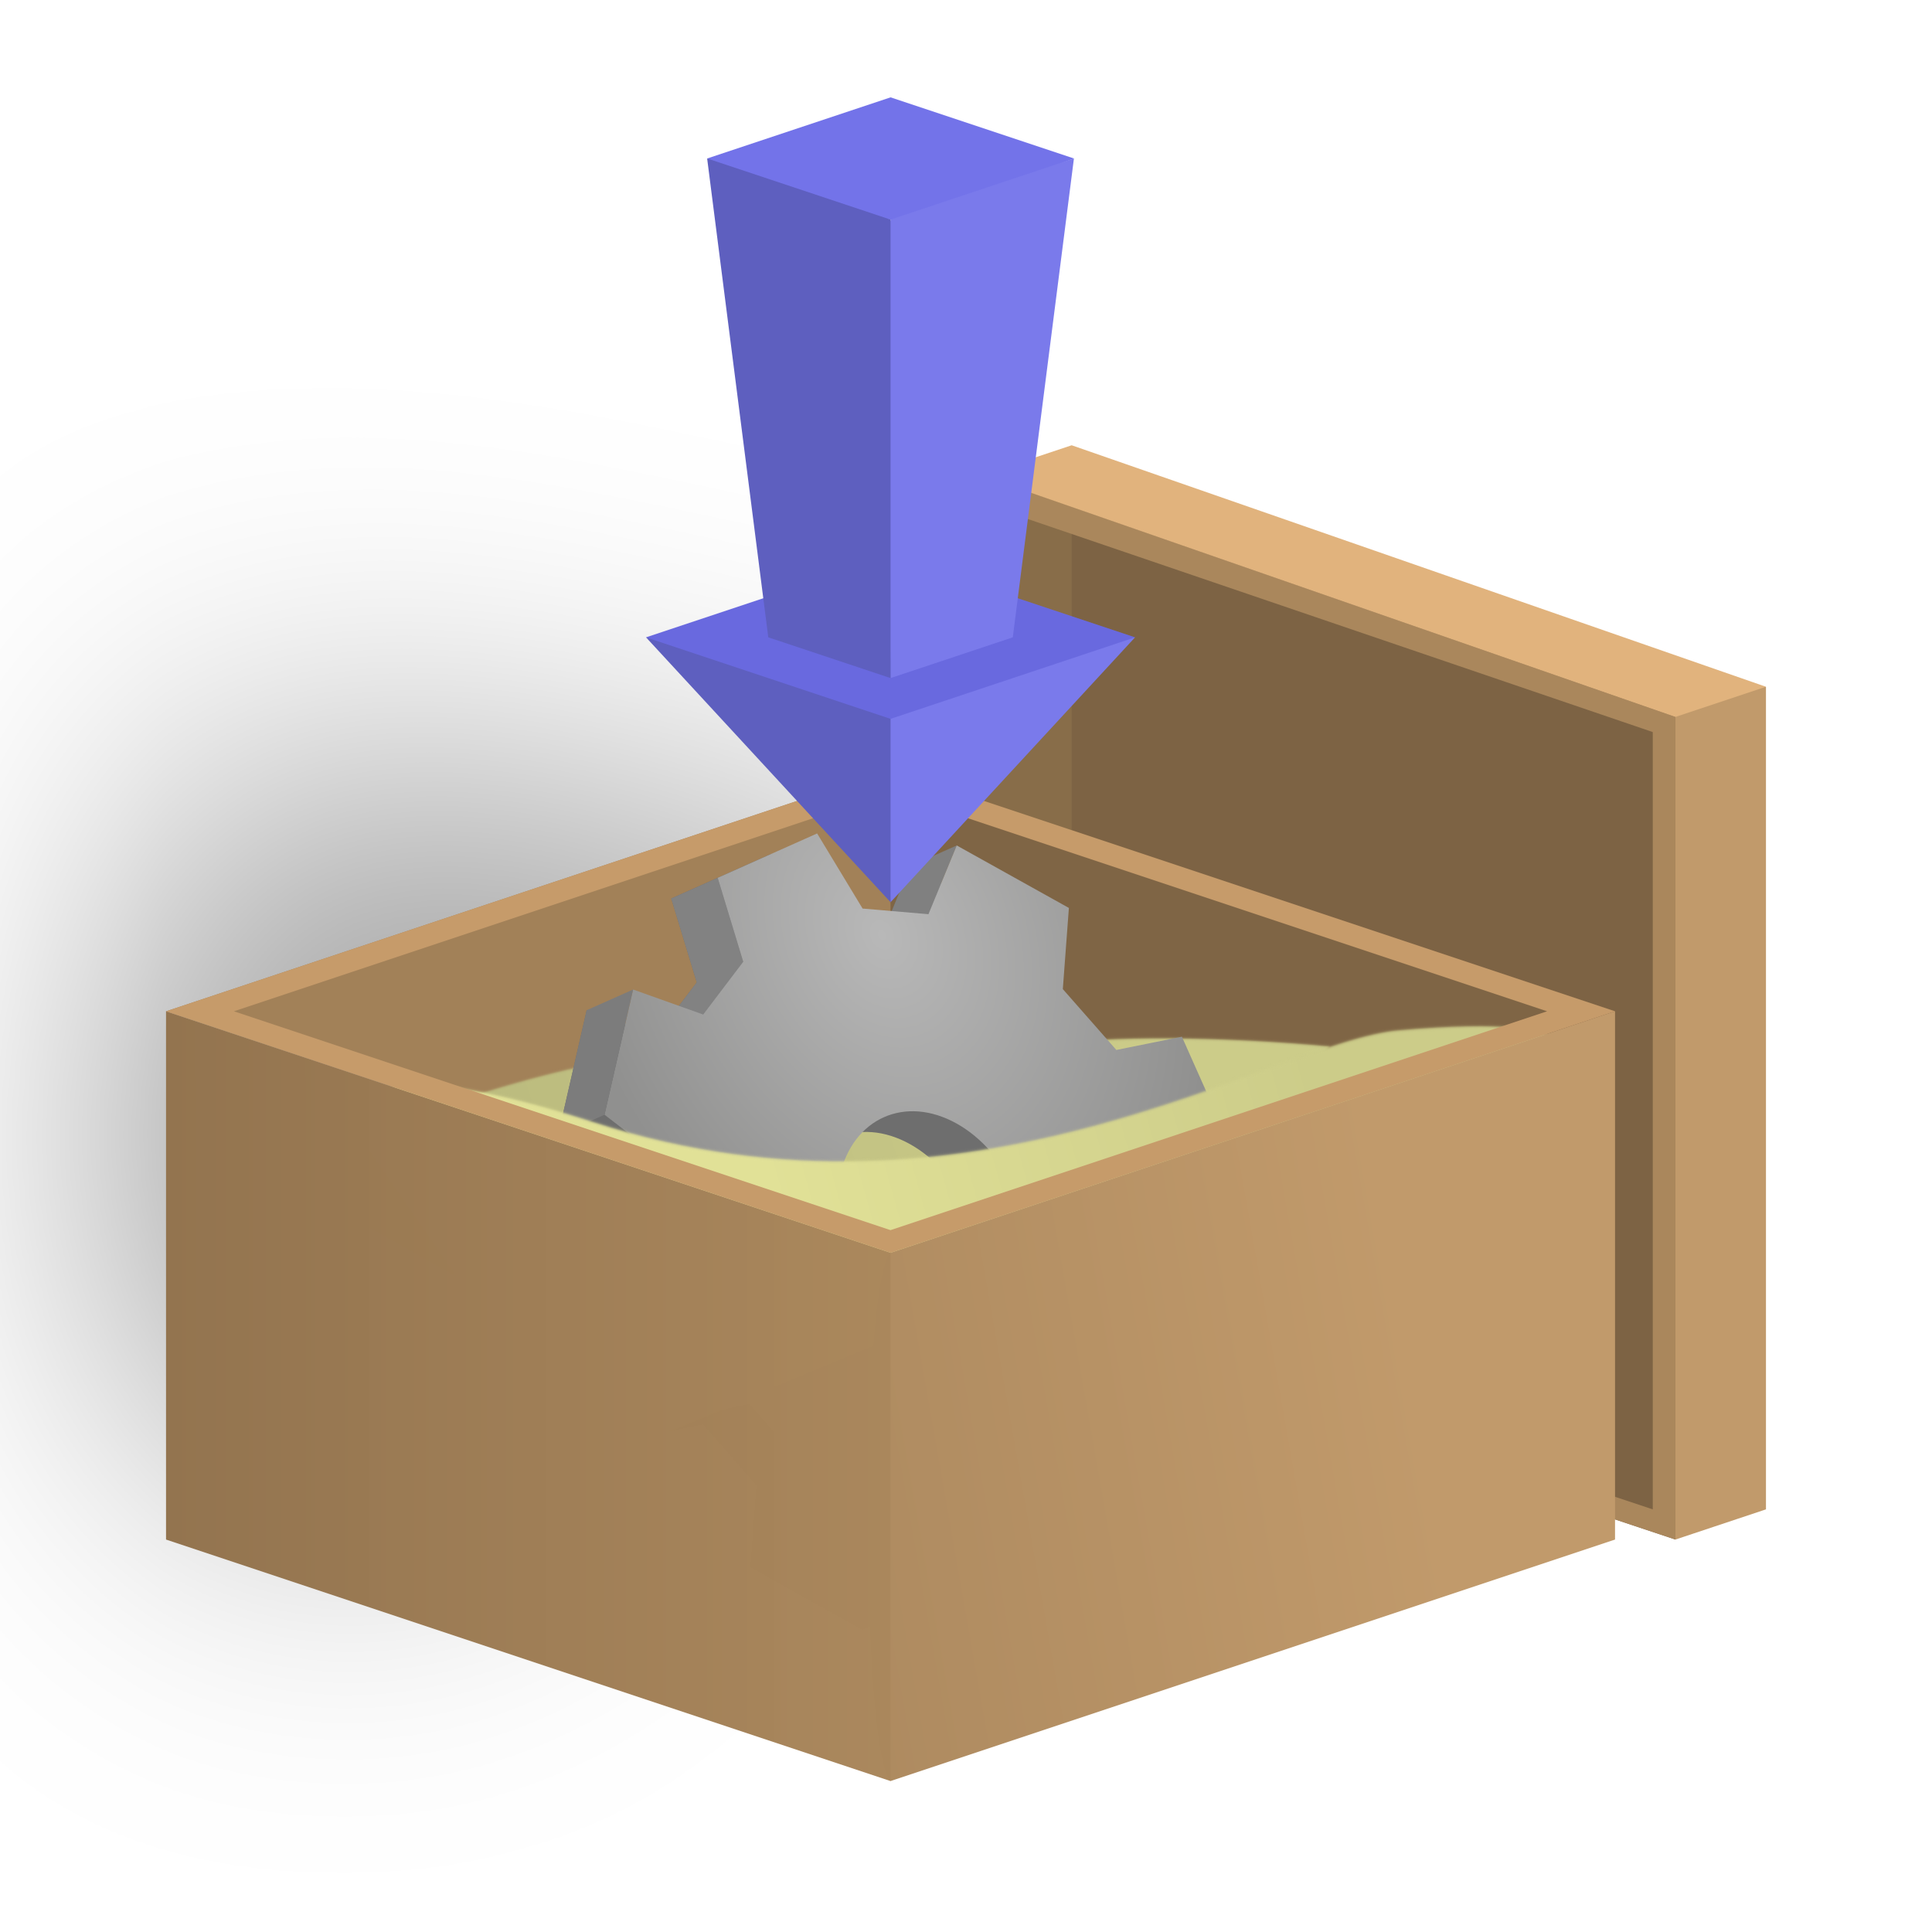
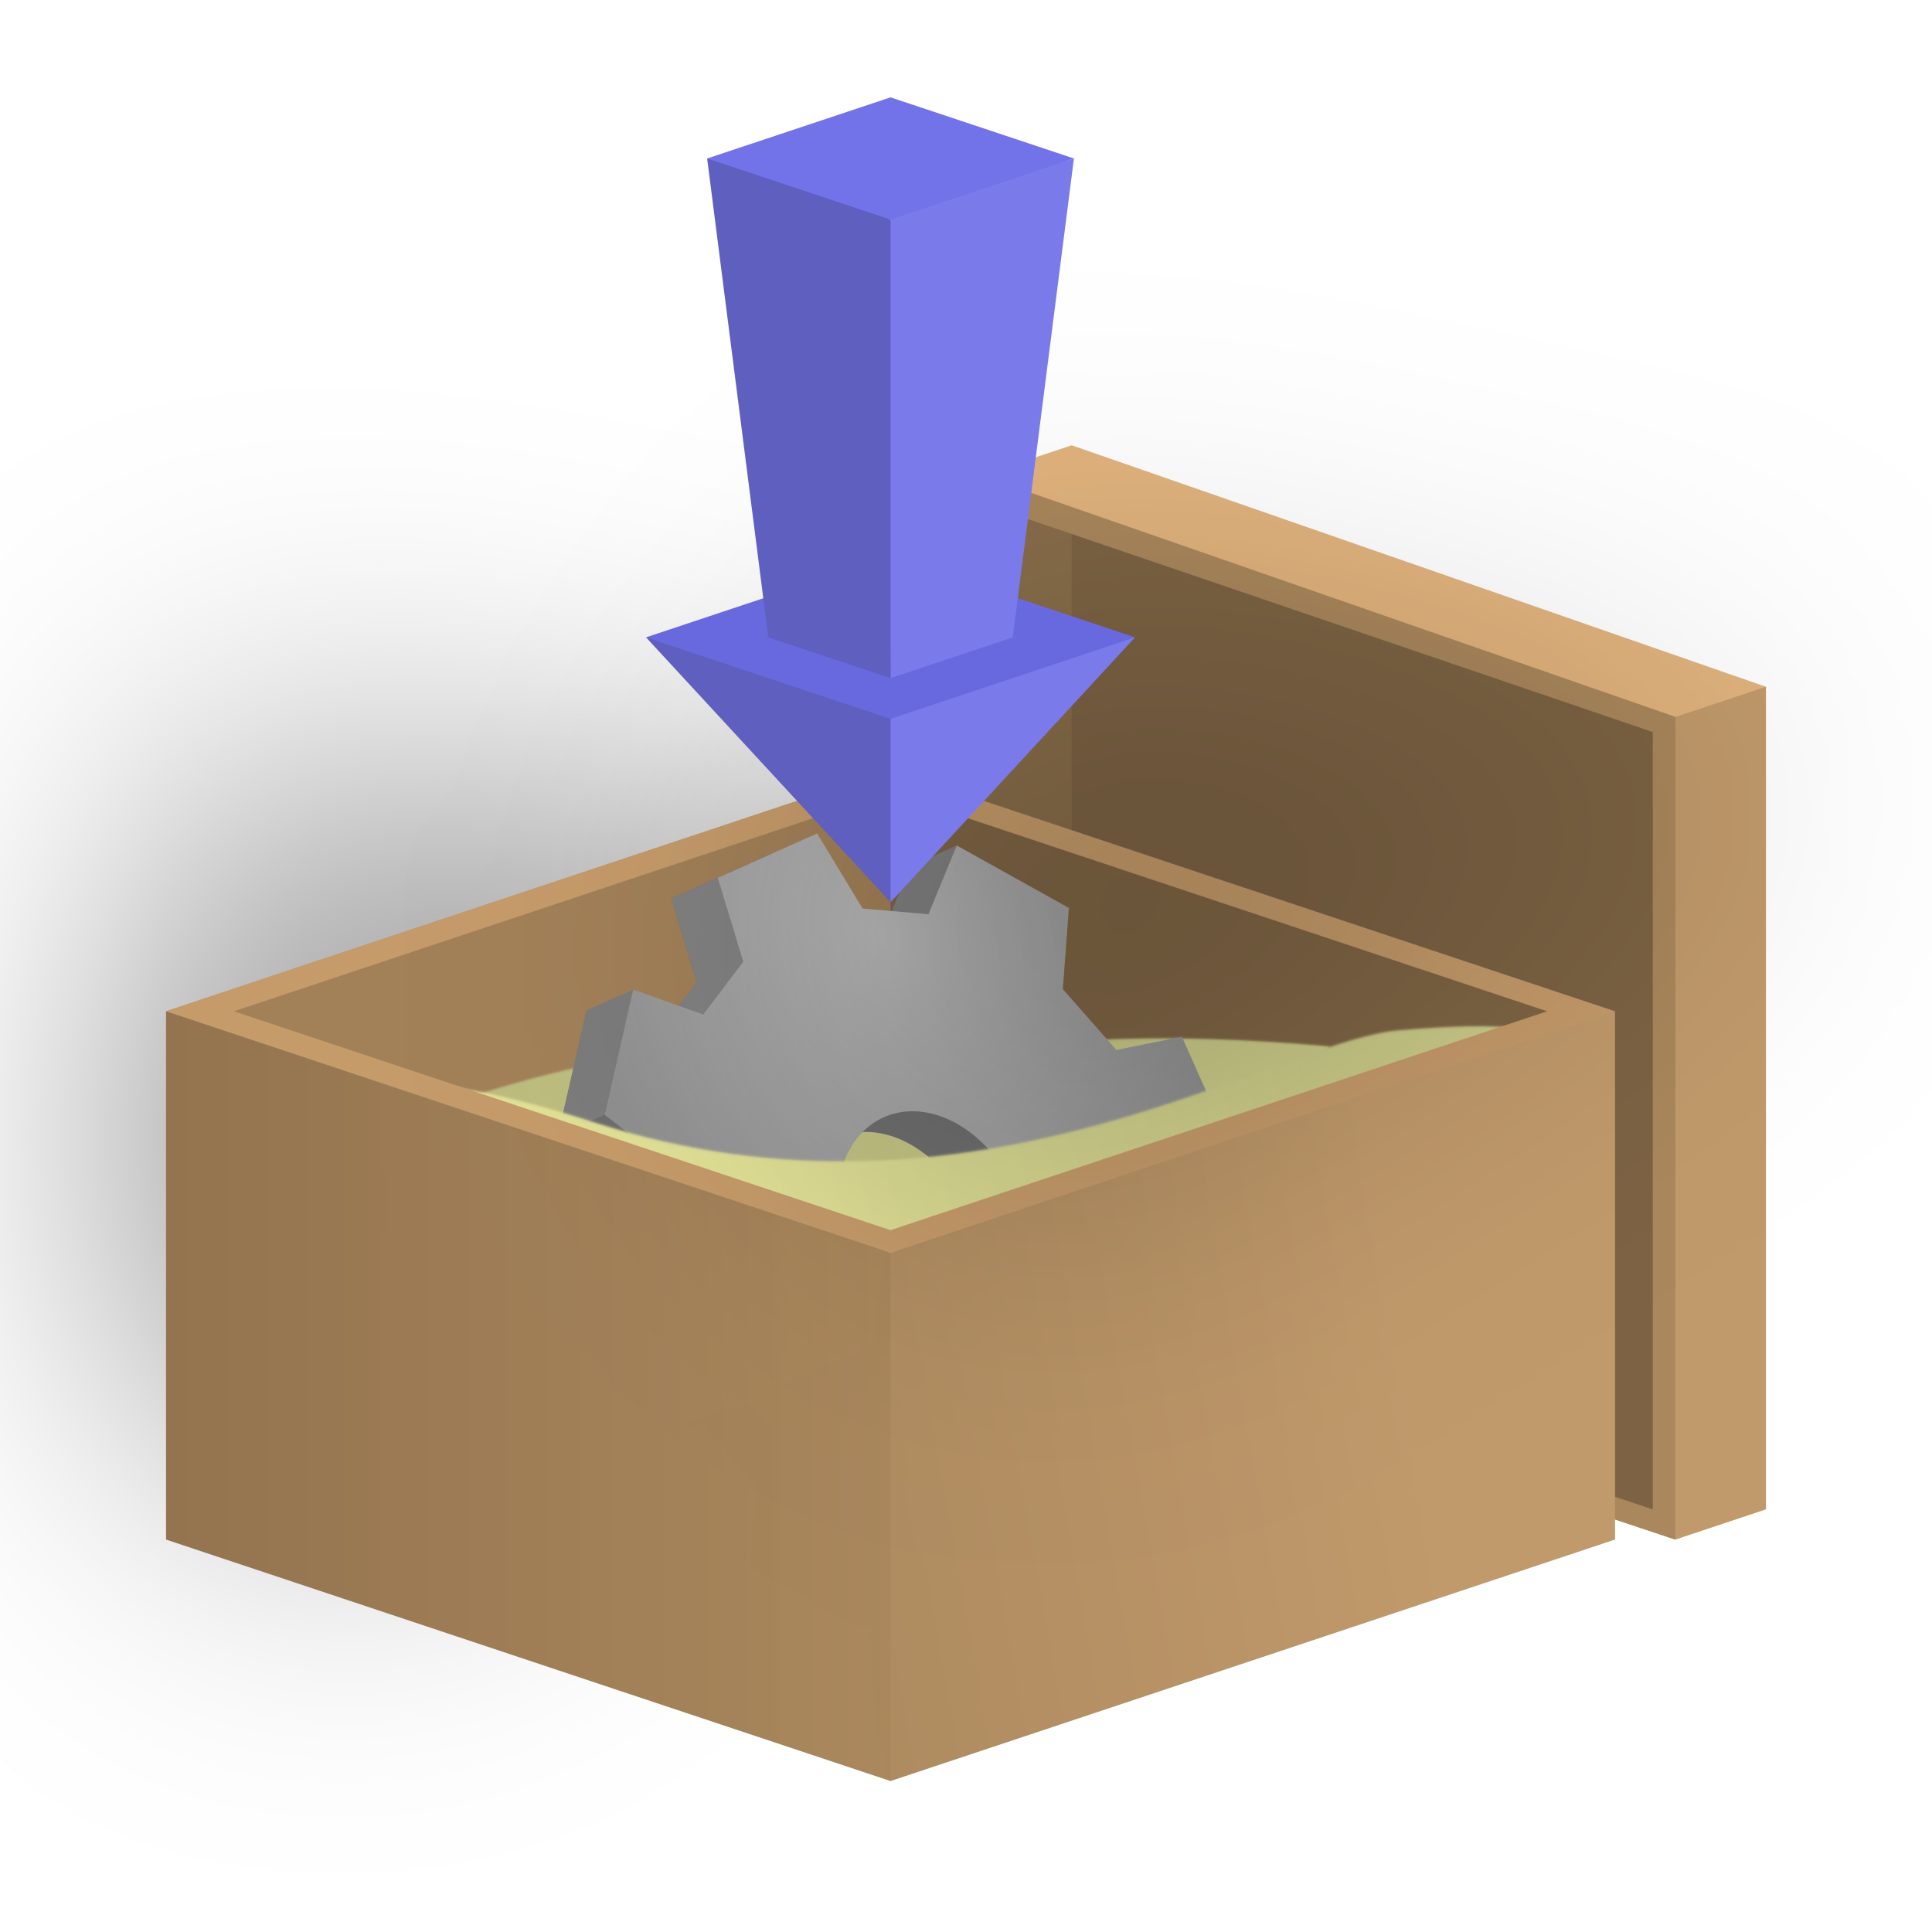
- <svg xmlns="http://www.w3.org/2000/svg" xmlns:xlink="http://www.w3.org/1999/xlink" viewBox="0 0 135.467 135.467" height="512" width="512" version="1.1" id="svg83">
-   <defs id="defs33">
-     <linearGradient id="linearGradient1506">
-       <stop offset="0" stop-color="#cccc89" id="stop1502" />
-       <stop offset="1" stop-color="#abab73" id="stop1504" style="stop-color:#e1e197;stop-opacity:1" />
+ <svg xmlns="http://www.w3.org/2000/svg" width="512" height="512" version="1.1" viewBox="0 0 135.467 135.467">
+   <defs>
+     <linearGradient id="h" x1="88.155" x2="50.52" y1="61.077" y2="71.549" gradientUnits="userSpaceOnUse">
+       <stop stop-color="#cccc89" offset="0" />
+       <stop stop-color="#e1e197" offset="1" />
    </linearGradient>
-     <linearGradient id="d">
-       <stop offset="0" stop-color="#b5b500" id="stop2" style="stop-color:#b8b8b8;stop-opacity:1" />
-       <stop offset="1" stop-color="#9c8b00" id="stop4" style="stop-color:#90908f;stop-opacity:1" />
+     <filter id="i" x="-.003" y="-.008" width="1.006" height="1.016" color-interpolation-filters="sRGB">
+       <feGaussianBlur stdDeviation=".104" />
+     </filter>
+     <linearGradient id="e" x1="78.116" x2="31.887" y1="58.921" y2="74.641" gradientUnits="userSpaceOnUse">
+       <stop stop-color="#cccc89" offset="0" />
+       <stop stop-color="#bbbb7e" offset="1" />
    </linearGradient>
-     <linearGradient id="c">
-       <stop offset="0" stop-color="#93744f" id="stop7" />
-       <stop offset="1" stop-color="#aa875c" stop-opacity=".993" id="stop9" />
+     <filter id="f" x="-.003" y="-.007" width="1.006" height="1.014" color-interpolation-filters="sRGB">
+       <feGaussianBlur stdDeviation=".097" />
+     </filter>
+     <linearGradient id="j" x1="97.201" x2="41.246" y1="85.356" y2="95.187" gradientUnits="userSpaceOnUse">
+       <stop stop-color="#c19a6b" offset="0" />
+       <stop stop-color="#a7855c" offset="1" />
    </linearGradient>
-     <linearGradient id="b">
-       <stop offset="0" stop-color="#c19a6b" id="stop12" />
-       <stop offset="1" stop-color="#a7855c" id="stop14" />
+     <linearGradient id="k" x1="11.642" x2="62.442" y1="88.9" y2="88.9" gradientUnits="userSpaceOnUse">
+       <stop stop-color="#93744f" offset="0" />
+       <stop stop-color="#aa875c" stop-opacity=".993" offset="1" />
    </linearGradient>
-     <linearGradient id="a">
-       <stop offset="0" stop-color="#cccc89" id="stop17" />
-       <stop offset="1" stop-color="#abab73" id="stop19" style="stop-color:#bbbb7e;stop-opacity:1" />
-     </linearGradient>
-     <linearGradient xlink:href="#linearGradient1506" id="h" x1="88.155" y1="61.077" x2="50.52" y2="71.549" gradientUnits="userSpaceOnUse" />
-     <filter id="i" x="-0.003" y="-0.008" width="1.006" height="1.016" color-interpolation-filters="sRGB">
-       <feGaussianBlur stdDeviation=".104" id="feGaussianBlur23" />
+     <radialGradient id="g" cx="17.836" cy="7.95" r="12.7" gradientTransform="matrix(1,0,0,1.33335,0,-5.645)" gradientUnits="userSpaceOnUse">
+       <stop stop-color="#b8b8b8" offset="0" />
+       <stop stop-color="#909090" offset="1" />
+     </radialGradient>
+     <filter id="b" x="-.402" y="-.498" width="1.804" height="1.995" color-interpolation-filters="sRGB">
+       <feGaussianBlur stdDeviation="12.133" />
    </filter>
-     <linearGradient xlink:href="#a" id="e" x1="78.116" y1="58.921" x2="31.887" y2="74.641" gradientUnits="userSpaceOnUse" />
-     <filter id="f" x="-0.003" y="-0.007" width="1.006" height="1.014" color-interpolation-filters="sRGB">
-       <feGaussianBlur stdDeviation=".097" id="feGaussianBlur27" />
-     </filter>
-     <linearGradient xlink:href="#b" id="j" x1="97.201" y1="85.356" x2="41.246" y2="95.187" gradientUnits="userSpaceOnUse" />
-     <linearGradient xlink:href="#c" id="k" x1="11.642" y1="88.9" x2="62.442" y2="88.9" gradientUnits="userSpaceOnUse" />
-     <radialGradient xlink:href="#d" id="g" cx="17.836" cy="7.95" fx="17.836" fy="7.95" r="12.7" gradientTransform="matrix(1 0 0 1.33335 0 -5.645)" gradientUnits="userSpaceOnUse" />
-     <filter style="color-interpolation-filters:sRGB" id="filter3118" x="-0.402" y="-0.498" width="1.804" height="1.995">
-       <feGaussianBlur stdDeviation="12.133" id="feGaussianBlur3120" />
+     <filter id="a" x="-.366" y="-.602" width="1.732" height="2.204" color-interpolation-filters="sRGB">
+       <feGaussianBlur stdDeviation="12.133" />
    </filter>
  </defs>
-   <path d="M117.475 107.95l6.35-2.117V48.154c-3.175.53-4.777-3.279-6.35.53 0 0-4.233 50.8 0 59.266z" fill="#c19a6b" id="path35" />
-   <path style="mix-blend-mode:normal;fill:#000000;fill-opacity:0.364;stroke:none;stroke-width:0.265px;stroke-linecap:butt;stroke-linejoin:miter;stroke-opacity:1;filter:url(#filter3118)" d="M 23.209,109.734 2.551,85.301 15.428,51.215 74.948,63.663 Z" id="path2687" />
-   <path d="M111.125 105.833l6.35 2.117V46.567L70.908 32.808c.41 48.89 26.811 48.33 40.217 73.025z" fill="#7d6344" id="path37" />
-   <path d="M68.792 33.337V66.94l6.35 2.116V33.867z" fill="#886d49" id="path39" />
-   <path d="M113.241 70.909l-50.8-16.934c-4.763 8.984-2.116 23.284 0 33.867 5.292 4.233 0 0 0 0z" fill="#7f6545" id="path41" />
-   <path d="M62.441 53.975v33.867l-50.8-16.933z" fill="#a28158" id="path43" />
-   <path d="M93.243 73.376s-27.03-2.765-28.685 3.883c-11.882-10.561-44.547 3.98-44.652 5.604l42.536 24.029z" fill="url(#e)" filter="url(#f)" id="path45" />
-   <path d="M85.171 95.373l-4.534-3.512-.657-5.634 3.777-2.779-4.144-9.306-4.595.93-3.752-4.27.424-5.687-7.865-4.384-1.984 4.82-4.616-.395-3.187-5.267-6.973 3.112 1.79 5.881-2.81 3.702-4.91-1.75-2.005 8.777 4.511 3.49.678 5.638-3.784 2.808 4.138 9.303 4.616-.958 3.731 4.265-.424 5.72 7.865 4.383 1.984-4.851 4.636.398 3.176 5.284 6.983-3.09-1.797-5.916 2.79-3.705 4.927 1.768zm-16.465-4.42a8.44 6.33 66 0 1-.04.177 8.44 6.33 66 0 1-8.178 3.641 8.44 6.33 66 0 1-4.855-10.903 8.44 6.33 66 0 1 8.178-3.641 8.44 6.33 66 0 1 4.895 10.726z" fill="#606000" id="path47" style="fill:#6e6e6e;fill-opacity:1" />
-   <path d="M61.841 65.55l1.984-4.819 3.257-1.45-1.984 4.82z" fill="#7f7f08" id="path49" style="fill:#808080;fill-opacity:1" />
-   <path d="M78.251 102.397l4.909 1.751 3.257-1.45-4.909-1.75z" fill="#4e4e4e" id="path51" />
-   <path d="M46.045 72.584l2.81-3.702-1.79-5.881 3.257-1.45 1.79 5.881-2.81 3.702z" fill="#8c8c00" id="path53" style="fill:#828282;fill-opacity:1" />
-   <path d="M25.404 26.763l-1.611-3 1.004-3.214 2.72-.595v-6.048L24.8 13.3l-1.005-3.22L25.4 7.096 22.192 2.82l-2.24 2.135-2.408-1.329L17.087 0l-4.533.004-.45 3.622-2.418 1.329-2.24-2.135L4.24 7.097l1.604 2.982L4.85 13.3l-2.73.61-.002 6.044 2.735.595.994 3.215-1.612 3 3.208 4.276 2.247-2.152 2.419 1.335.446 3.633 4.533.011.454-3.643 2.409-1.336 2.244 2.149zm-7.863-6.373a5.01 3.758 90 0 1-.064.086 5.01 3.758 90 0 1-5.315 0 5.01 3.758 90 0 1 0-7.086 5.01 3.758 90 0 1 5.315 0 5.01 3.758 90 0 1 .064 7z" fill="url(#g)" transform="rotate(-24 180.505 -37.855) scale(1.68437 1.68436)" id="path55" />
-   <path d="M63.718 112.81l-3.257 1.45-7.865-4.383 3.257-1.45z" fill="#4e4e4e" id="path57" />
-   <path d="M44.393 69.383l-3.257 1.45-2.006 8.778 3.257-1.45z" fill="olive" id="path59" style="fill:#7c7c7c;fill-opacity:1" />
-   <path d="M25.246 79.477s-3.166-7.091 16.408-.785c26.632 8.58 47.717-5.684 56.411-6.449 15.177-1.334 10.761 2.426 10.761 2.426l-67.551 27.99z" style="mix-blend-mode:normal" fill="url(#h)" fill-rule="evenodd" filter="url(#i)" id="path61" />
-   <path d="M115.888 51.33v54.503l-3.176-1.058v1.587l4.763 1.588V50.27L70.379 33.868l-1.058 1.587z" fill="#aa875c" id="path63" />
-   <path d="M62.442 124.883l50.8-16.933V70.909l-50.8 16.933c-2.117 2.117-2.117 34.925 0 37.041z" fill="url(#j)" id="path65" />
-   <path d="M11.642 70.909v37.041l50.8 16.933V87.842z" fill="url(#k)" id="path67" />
-   <path d="M62.442 53.975l-50.8 16.934 50.8 16.933 50.8-16.933zm0 1.588l46.037 15.346-46.037 15.345-46.038-15.345z" fill="#c69b6a" id="path69" />
-   <path d="M68.792 33.337l48.683 16.934 6.35-2.117-48.683-16.933z" fill="#e1b37d" id="path71" />
-   <g id="g81">
-     <path d="M49.583 11.112c4.805 3.346 8.78 3.622 12.86 4.286 5.144-.15 8.643-2.754 12.86-4.286l-12.86-4.286z" fill="#6e6edf" id="path73" style="fill:#7373e9;fill-opacity:1" />
-     <path d="M45.298 44.688l10.715-3.572h12.86l10.714 3.572-17.145 9.287z" fill="#6969df" id="path75" />
-     <path d="M62.443 63.261c-.222-4.32-3.156-9.062 0-12.858l17.145-5.715zm0-15.715c-.004-10.716-1.883-21.028 0-32.148l12.858-4.286-4.286 33.575z" fill="#7272dc" id="path77" style="fill:#7a7aeb;fill-opacity:1" />
-     <path d="M62.443 47.546V15.398l-12.86-4.286 4.287 33.575zm0 15.715V50.404l-17.145-5.715z" fill="#5b5cb9" id="path79" style="fill:#5e5fbf;fill-opacity:1" />
+   <path d="m23.209 109.734-20.658-24.433 12.877-34.086 59.52 12.448z" fill-opacity=".364" filter="url(#b)" style="mix-blend-mode:normal" />
+   <g id="c">
+     <path d="M117.475 107.95l6.35-2.117V48.154c-3.175.53-4.777-3.279-6.35.53 0 0-4.233 50.8 0 59.266z" fill="#c19a6b" />
+     <path d="M111.125 105.833l6.35 2.117V46.567L70.908 32.808c.41 48.89 26.811 48.33 40.217 73.025z" fill="#7d6344" />
+     <path d="M68.792 33.337V66.94l6.35 2.116V33.867z" fill="#886d49" />
+     <path d="M115.888 51.33v54.503l-3.176-1.058v1.587l4.763 1.588V50.27L70.379 33.868l-1.058 1.587z" fill="#aa875c" />
+     <path d="m68.792 33.337 48.683 16.934 6.35-2.117-48.683-16.933z" fill="#e1b37d" />
  </g>
+   <g id="d">
+     <g id="l">
+       <path d="m113.241 70.909-50.8-16.934c-4.763 8.984-2.116 23.284 0 33.867 5.292 4.233 0 0 0 0z" fill="#7f6545" />
+       <path d="m62.441 53.975v33.867l-50.8-16.933z" fill="#a28158" />
+       <path d="m93.243 73.376s-27.03-2.765-28.685 3.883c-11.882-10.561-44.547 3.98-44.652 5.604l42.536 24.029z" fill="url(#e)" filter="url(#f)" />
+       <path d="M85.171 95.373l-4.534-3.512-.657-5.634 3.777-2.779-4.144-9.306-4.595.93-3.752-4.27.424-5.687-7.865-4.384-1.984 4.82-4.616-.395-3.187-5.267-6.973 3.112 1.79 5.881-2.81 3.702-4.91-1.75-2.005 8.777 4.511 3.49.678 5.638-3.784 2.808 4.138 9.303 4.616-.958 3.731 4.265-.424 5.72 7.865 4.383 1.984-4.851 4.636.398 3.176 5.284 6.983-3.09-1.797-5.916 2.79-3.705 4.927 1.768zm-16.465-4.42a8.44 6.33 66 0 1-.04.177 8.44 6.33 66 0 1-8.178 3.641 8.44 6.33 66 0 1-4.855-10.903 8.44 6.33 66 0 1 8.178-3.641 8.44 6.33 66 0 1 4.895 10.726z" fill="#6e6e6e" />
+       <path d="m61.841 65.55 1.984-4.819 3.257-1.45-1.984 4.82z" fill="#808080" />
+       <path d="m78.251 102.397 4.909 1.751 3.257-1.45-4.909-1.75z" fill="#4e4e4e" />
+       <path d="m46.045 72.584 2.81-3.702-1.79-5.881 3.257-1.45 1.79 5.881-2.81 3.702z" fill="#828282" />
+       <path transform="rotate(-24 180.505 -37.855) scale(1.68437 1.68436)" d="M25.404 26.763l-1.611-3 1.004-3.214 2.72-.595v-6.048L24.8 13.3l-1.005-3.22L25.4 7.096 22.192 2.82l-2.24 2.135-2.408-1.329L17.087 0l-4.533.004-.45 3.622-2.418 1.329-2.24-2.135L4.24 7.097l1.604 2.982L4.85 13.3l-2.73.61-.002 6.044 2.735.595.994 3.215-1.612 3 3.208 4.276 2.247-2.152 2.419 1.335.446 3.633 4.533.011.454-3.643 2.409-1.336 2.244 2.149zm-7.863-6.373a5.01 3.758 90 0 1-.064.086 5.01 3.758 90 0 1-5.315 0 5.01 3.758 90 0 1 0-7.086 5.01 3.758 90 0 1 5.315 0 5.01 3.758 90 0 1 .064 7z" fill="url(#g)" />
+       <path d="m63.718 112.81-3.257 1.45-7.865-4.383 3.257-1.45z" fill="#4e4e4e" />
+       <path d="m44.393 69.383-3.257 1.45-2.006 8.778 3.257-1.45z" fill="#7c7c7c" />
+       <path d="M25.246 79.477s-3.166-7.091 16.408-.785c26.632 8.58 47.717-5.684 56.411-6.449 15.177-1.334 10.761 2.426 10.761 2.426l-67.551 27.99z" fill="url(#h)" fill-rule="evenodd" filter="url(#i)" style="mix-blend-mode:normal" />
+       <path d="m62.442 124.883 50.8-16.933v-37.041c-17.622 4.841-34.51 10.538-50.8 16.933-2.117 2.117-2.117 34.925 0 37.041z" fill="url(#j)" />
+       <path d="m11.642 70.909v37.041l50.8 16.933v-37.041c-15.997-6.513-32.87-12.214-50.8-16.933z" fill="url(#k)" />
+       <path d="m62.442 53.975-50.8 16.934 50.8 16.933 50.8-16.933zm0 1.588 46.037 15.346-46.037 15.345-46.038-15.345z" fill="#c69b6a" />
+     </g>
+     <path d="m71.963 89.503-23.108-20.621 20.018-27.766 59.52 12.448z" fill-opacity=".181" filter="url(#a)" style="mix-blend-mode:normal" />
+   </g>
+   <path d="M49.583 11.112c4.805 3.346 8.78 3.622 12.86 4.286 5.144-.15 8.643-2.754 12.86-4.286l-12.86-4.286z" fill="#7373e9" />
+   <path d="m45.298 44.688 10.715-3.572h12.86l10.714 3.572-17.145 9.287z" fill="#6969df" />
+   <path d="M62.443 63.261c-.222-4.32-3.156-9.062 0-12.858l17.145-5.715zm0-15.715c-.004-10.716-1.883-21.028 0-32.148l12.858-4.286-4.286 33.575z" fill="#7a7aeb" />
+   <path d="M62.443 47.546V15.398l-12.86-4.286 4.287 33.575zm0 15.715V50.404l-17.145-5.715z" fill="#5e5fbf" />
</svg>
